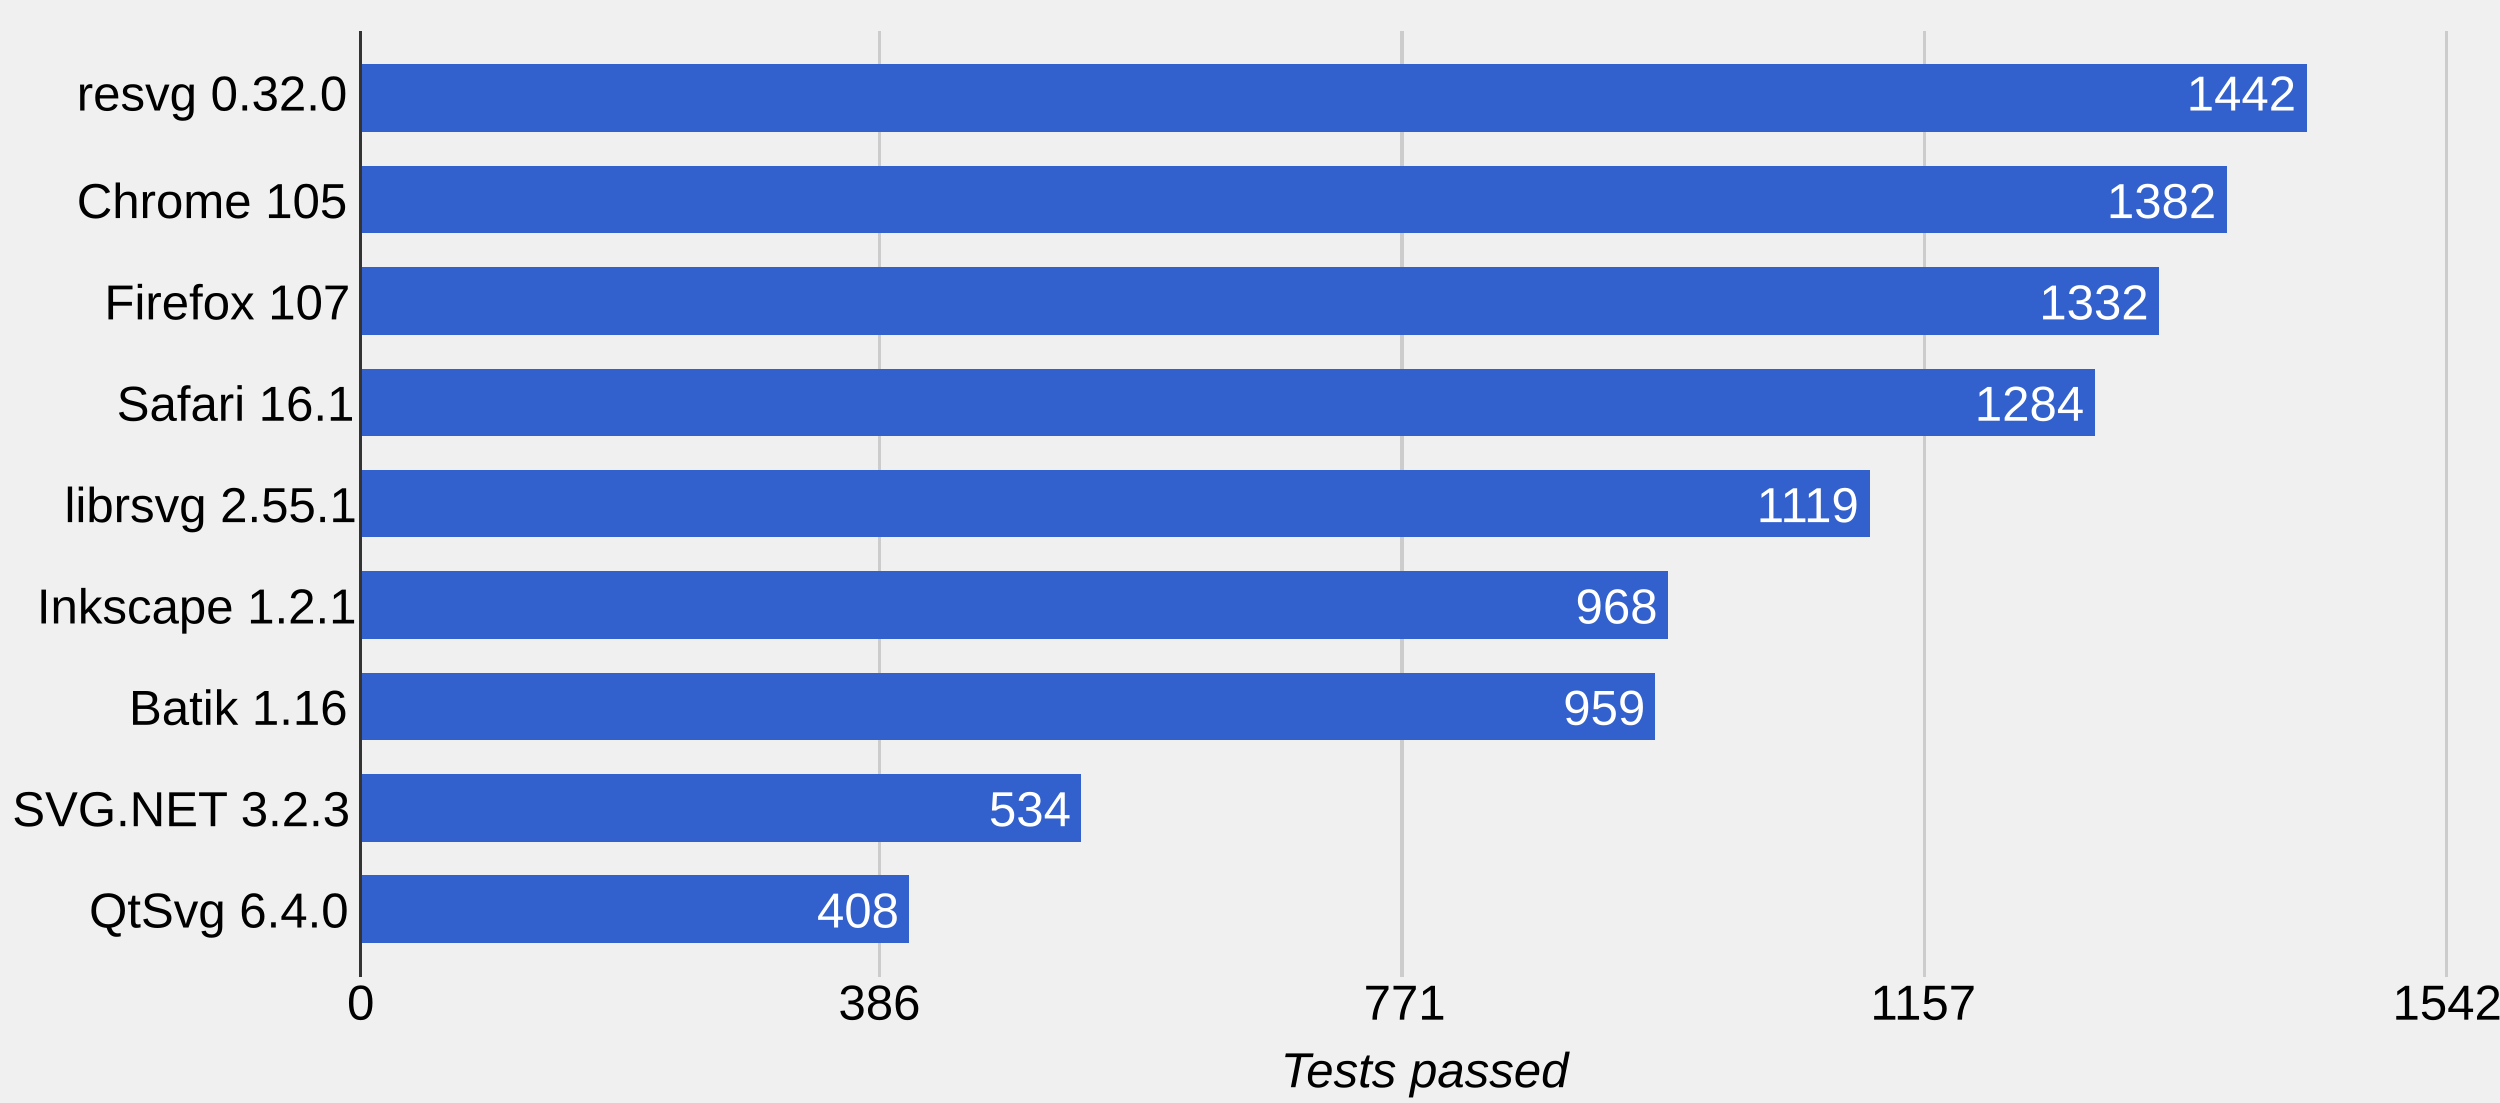
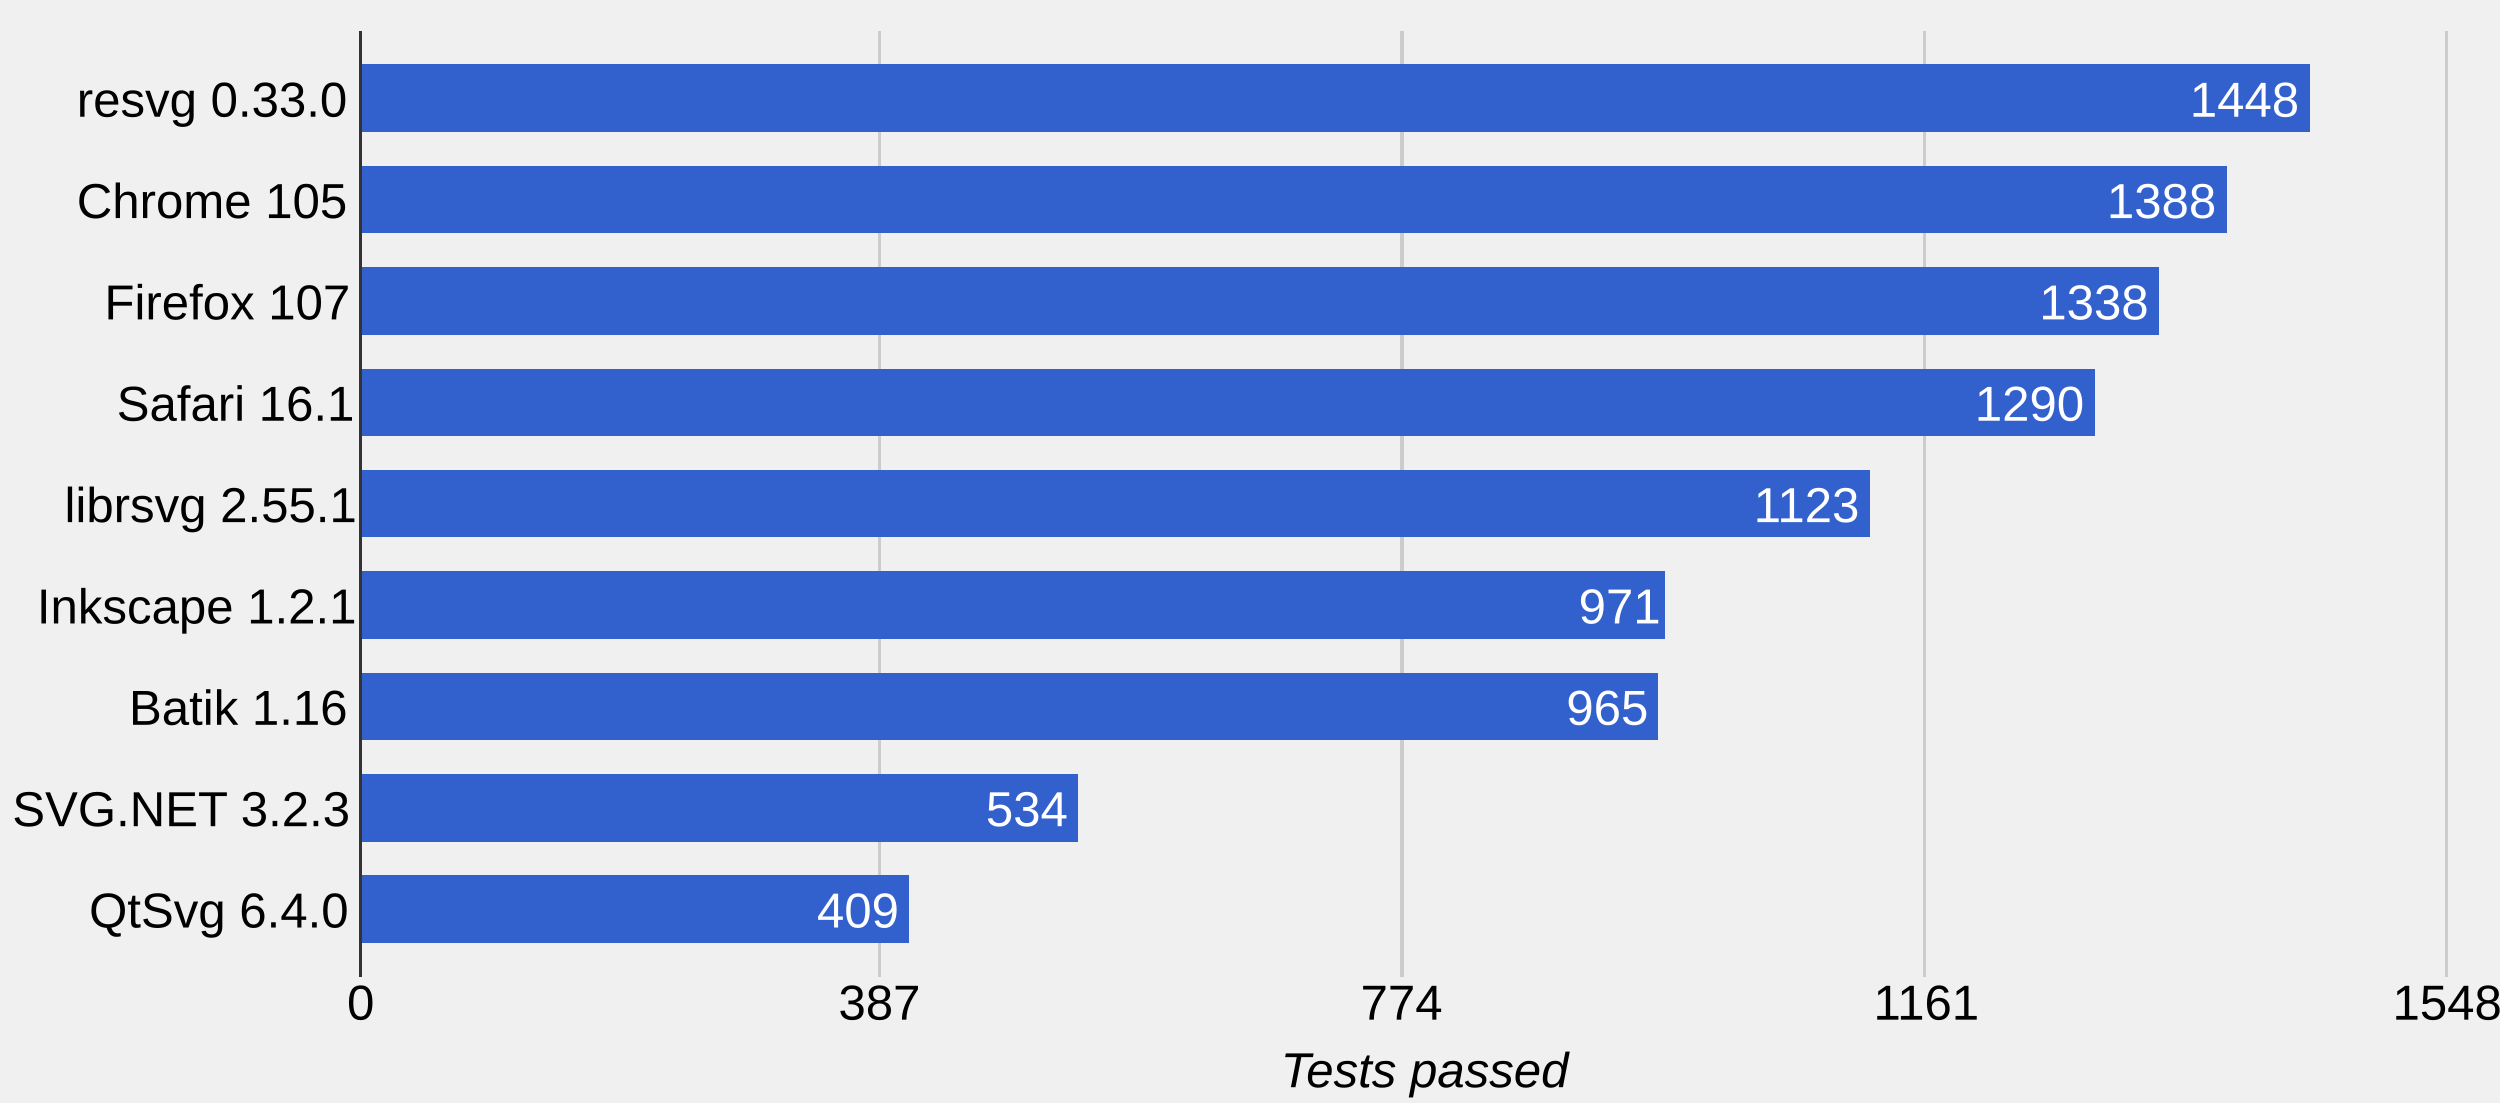
<svg xmlns="http://www.w3.org/2000/svg" height="359" shape-rendering="crispEdges" width="814">
-   <text font-family="Arial" font-size="16" x="25" y="36">resvg 0.32.0</text>
+   <text font-family="Arial" font-size="16" x="25" y="38">resvg 0.33.0</text>
  <text font-family="Arial" font-size="16" x="25" y="71">Chrome 105</text>
  <text font-family="Arial" font-size="16" x="34" y="104">Firefox 107</text>
  <text font-family="Arial" font-size="16" x="38" y="137">Safari 16.1</text>
  <text font-family="Arial" font-size="16" x="21" y="170">librsvg 2.55.1</text>
  <text font-family="Arial" font-size="16" x="12" y="203">Inkscape 1.2.1</text>
  <text font-family="Arial" font-size="16" x="42" y="236">Batik 1.16</text>
  <text font-family="Arial" font-size="16" x="4" y="269">SVG.NET 3.2.3</text>
  <text font-family="Arial" font-size="16" x="29" y="302">QtSvg 6.4.0</text>
  <rect fill="#ccc" height="308" width="1" x="117" y="10" />
  <text fill="#000" font-family="Arial" font-size="16" x="113" y="332">0</text>
  <rect fill="#ccc" height="308" width="1" x="286" y="10" />
-   <text fill="#000" font-family="Arial" font-size="16" x="273" y="332">386</text>
+   <text fill="#000" font-family="Arial" font-size="16" x="273" y="332">387</text>
  <rect fill="#ccc" height="308" width="1" x="456" y="10" />
-   <text fill="#000" font-family="Arial" font-size="16" x="444" y="332">771</text>
+   <text fill="#000" font-family="Arial" font-size="16" x="443" y="332">774</text>
  <rect fill="#ccc" height="308" width="1" x="626" y="10" />
-   <text fill="#000" font-family="Arial" font-size="16" x="609" y="332">1157</text>
+   <text fill="#000" font-family="Arial" font-size="16" x="610" y="332">1161</text>
  <rect fill="#ccc" height="308" width="1" x="796" y="10" />
-   <text fill="#000" font-family="Arial" font-size="16" x="779" y="332">1542</text>
-   <rect fill="#3260cd" height="22" width="634" x="117" y="21" />
-   <text fill="#fff" font-family="Arial" font-size="16" x="712" y="36">1442</text>
+   <text fill="#000" font-family="Arial" font-size="16" x="779" y="332">1548</text>
+   <rect fill="#3260cd" height="22" width="635" x="117" y="21" />
+   <text fill="#fff" font-family="Arial" font-size="16" x="713" y="38">1448</text>
  <rect fill="#3260cd" height="22" width="608" x="117" y="54" />
-   <text fill="#fff" font-family="Arial" font-size="16" x="686" y="71">1382</text>
+   <text fill="#fff" font-family="Arial" font-size="16" x="686" y="71">1388</text>
  <rect fill="#3260cd" height="22" width="586" x="117" y="87" />
-   <text fill="#fff" font-family="Arial" font-size="16" x="664" y="104">1332</text>
+   <text fill="#fff" font-family="Arial" font-size="16" x="664" y="104">1338</text>
  <rect fill="#3260cd" height="22" width="565" x="117" y="120" />
-   <text fill="#fff" font-family="Arial" font-size="16" x="643" y="137">1284</text>
+   <text fill="#fff" font-family="Arial" font-size="16" x="643" y="137">1290</text>
  <rect fill="#3260cd" height="22" width="492" x="117" y="153" />
-   <text fill="#fff" font-family="Arial" font-size="16" x="572" y="170">1119</text>
-   <rect fill="#3260cd" height="22" width="426" x="117" y="186" />
-   <text fill="#fff" font-family="Arial" font-size="16" x="513" y="203">968</text>
-   <rect fill="#3260cd" height="22" width="422" x="117" y="219" />
-   <text fill="#fff" font-family="Arial" font-size="16" x="509" y="236">959</text>
-   <rect fill="#3260cd" height="22" width="235" x="117" y="252" />
-   <text fill="#fff" font-family="Arial" font-size="16" x="322" y="269">534</text>
+   <text fill="#fff" font-family="Arial" font-size="16" x="571" y="170">1123</text>
+   <rect fill="#3260cd" height="22" width="425" x="117" y="186" />
+   <text fill="#fff" font-family="Arial" font-size="16" x="514" y="203">971</text>
+   <rect fill="#3260cd" height="22" width="423" x="117" y="219" />
+   <text fill="#fff" font-family="Arial" font-size="16" x="510" y="236">965</text>
+   <rect fill="#3260cd" height="22" width="234" x="117" y="252" />
+   <text fill="#fff" font-family="Arial" font-size="16" x="321" y="269">534</text>
  <rect fill="#3260cd" height="22" width="179" x="117" y="285" />
-   <text fill="#fff" font-family="Arial" font-size="16" x="266" y="302">408</text>
+   <text fill="#fff" font-family="Arial" font-size="16" x="266" y="302">409</text>
  <rect fill="#333" height="308" width="1" x="117" y="10" />
  <text font-family="Arial" font-size="16" font-style="italic" x="417" y="354">Tests passed</text>
</svg>
